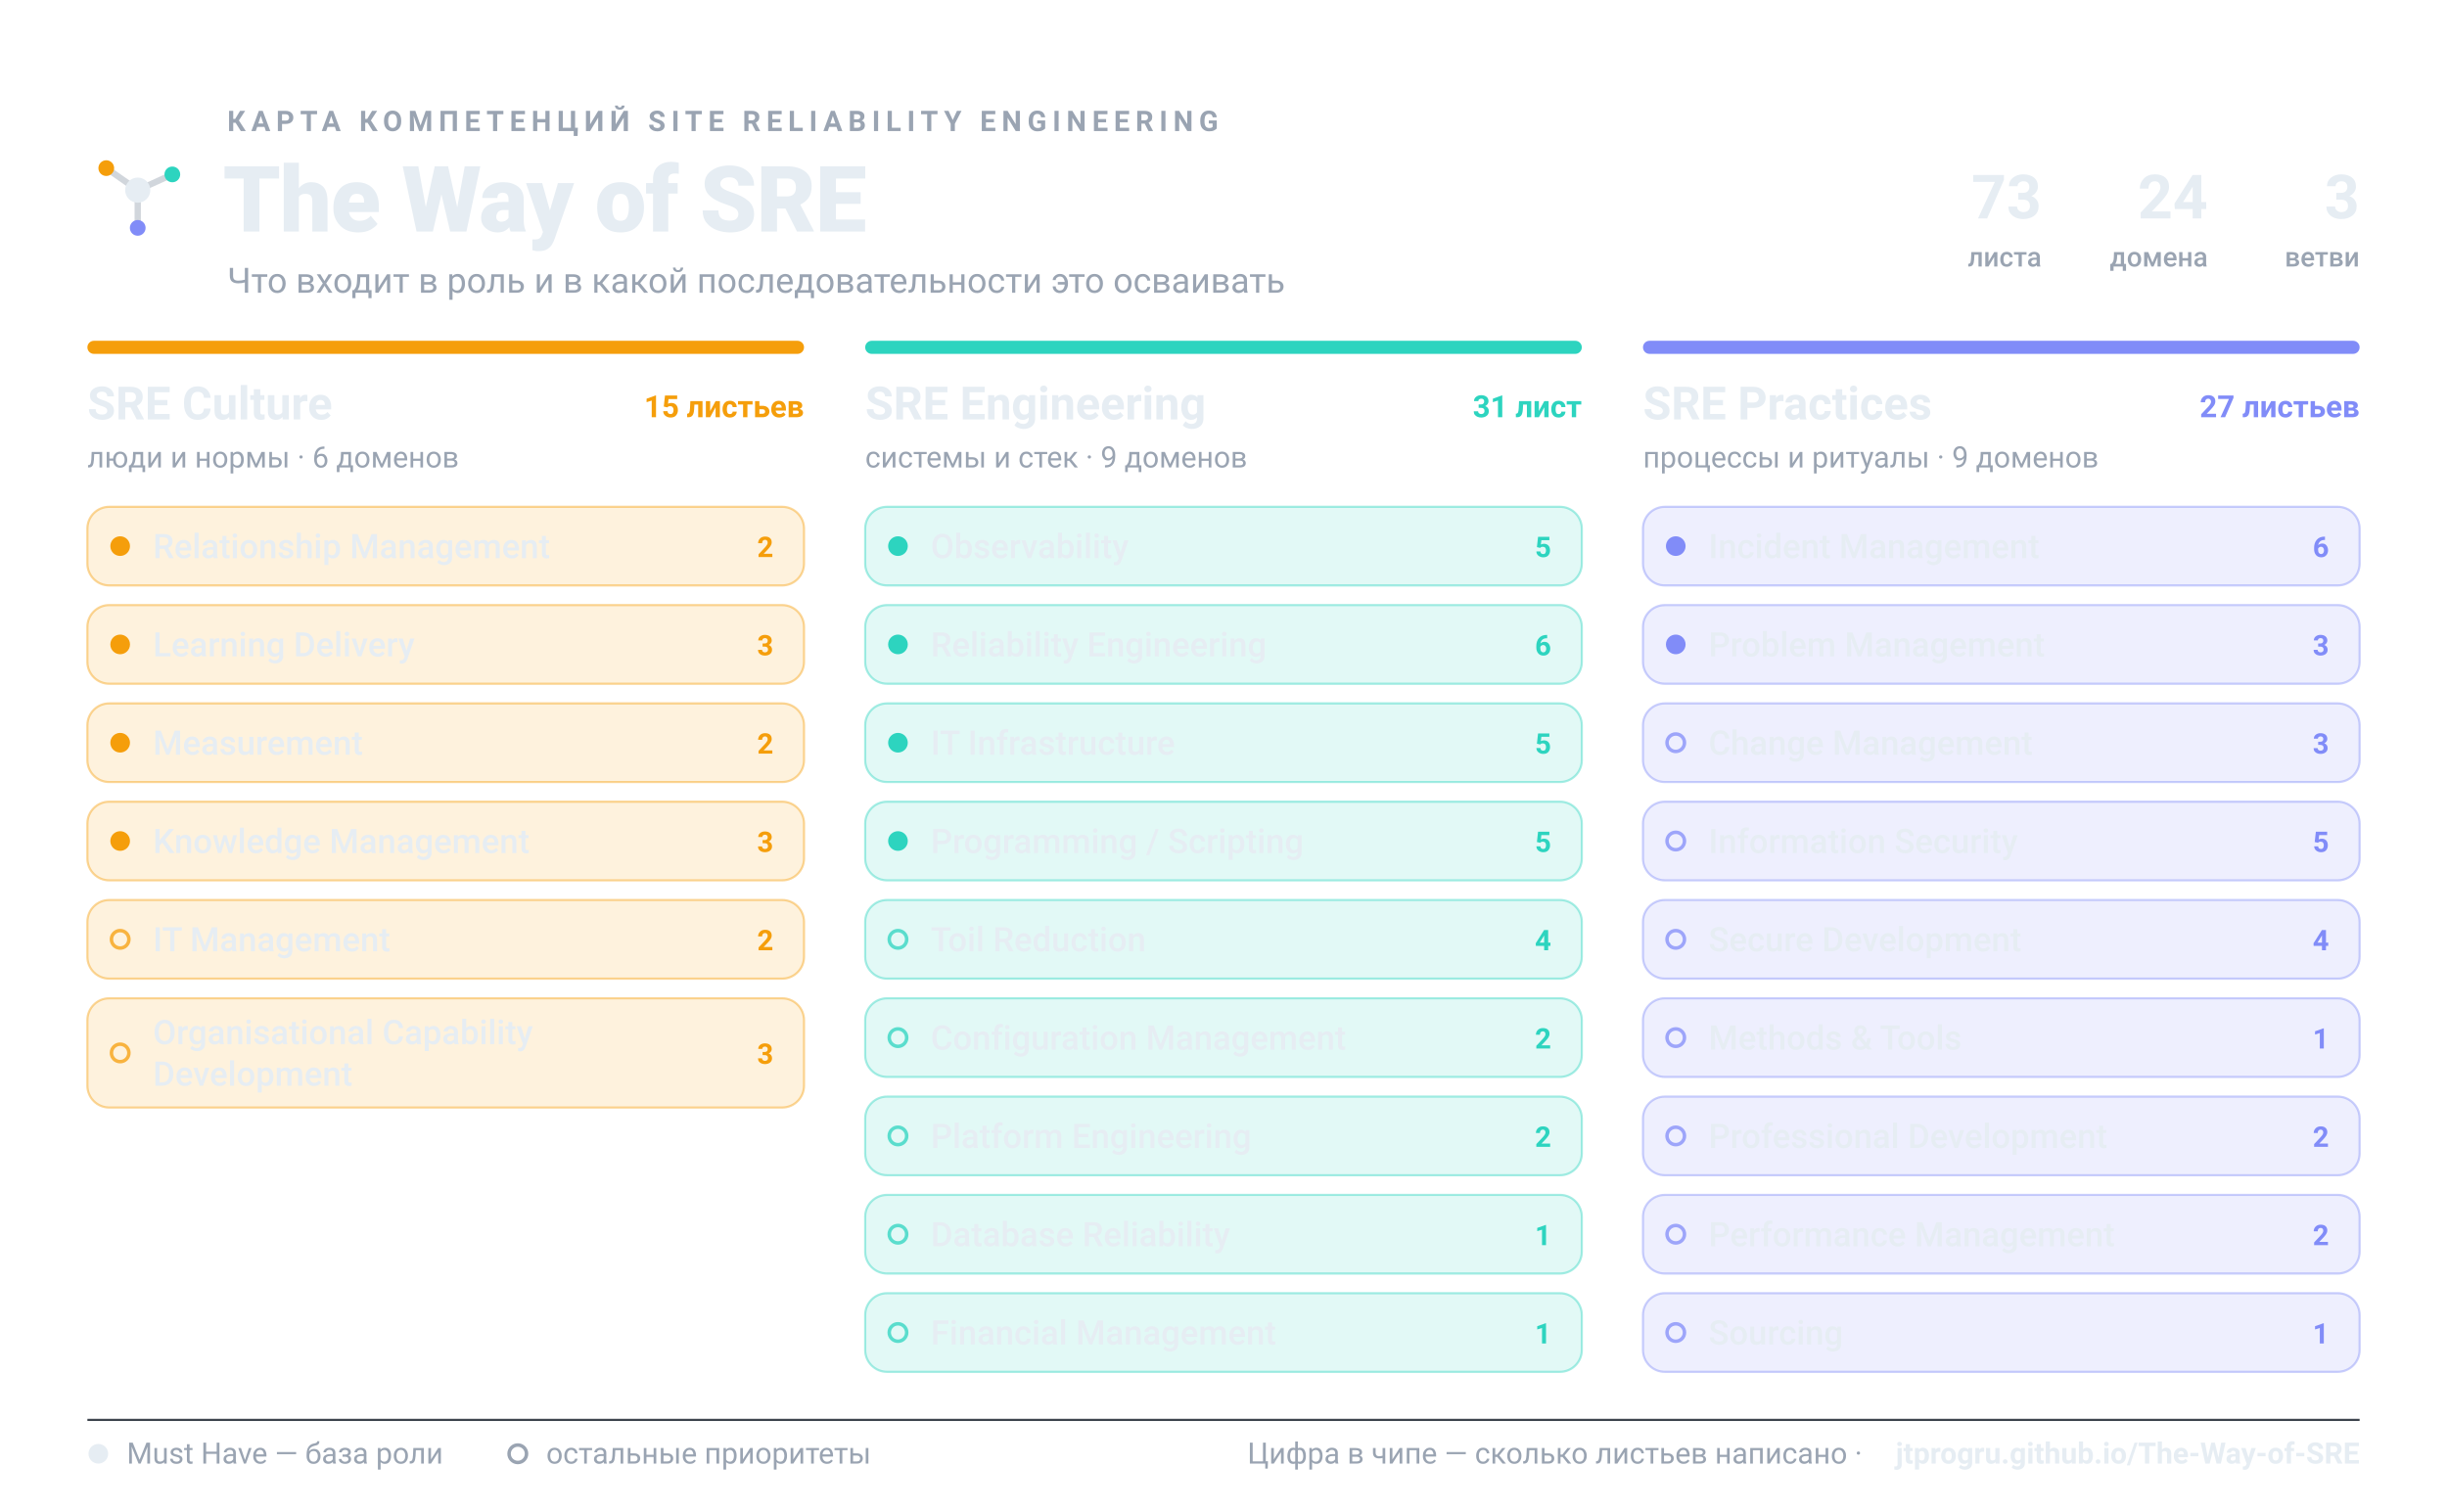
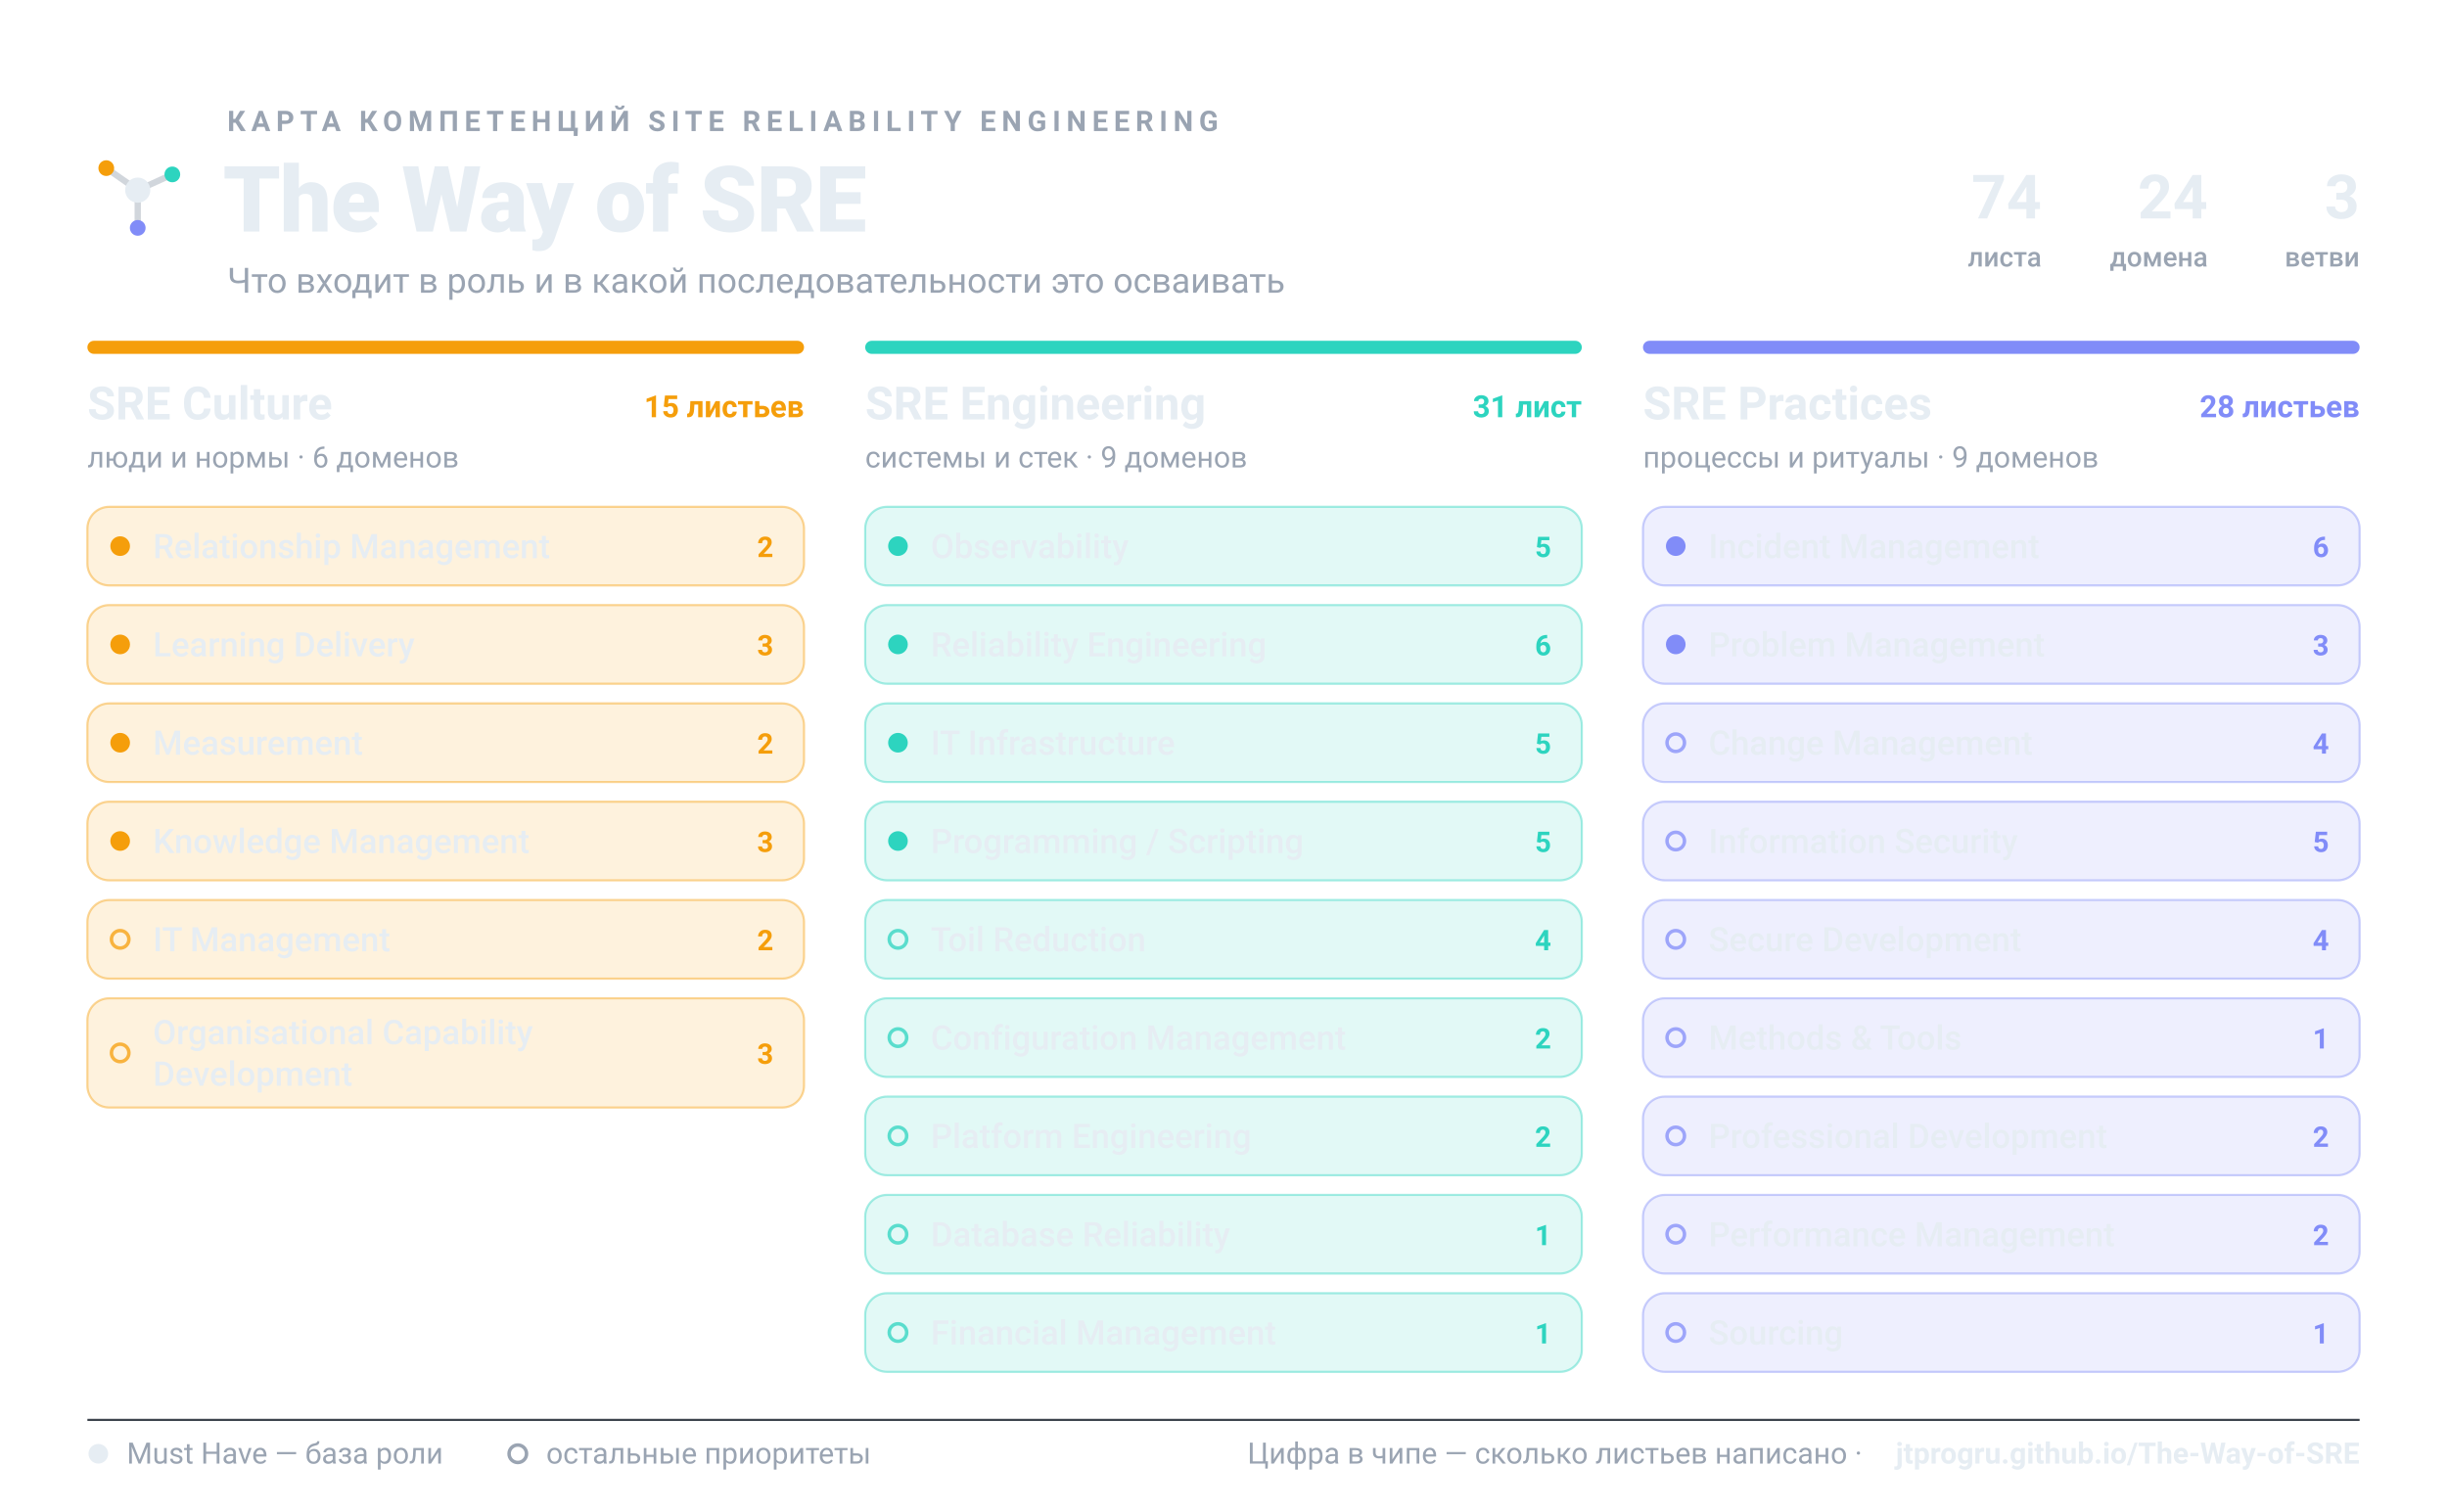
- <svg xmlns="http://www.w3.org/2000/svg" viewBox="0 0 1120 692" width="1120" height="692" role="img" aria-label="The Way of SRE — карта компетенций SRE: 3 ветви, 24 домена, 73 листа. SRE Culture: 15, SRE Engineering: 31, SRE Practices: 27">
+ <svg xmlns="http://www.w3.org/2000/svg" viewBox="0 0 1120 692" width="1120" height="692" role="img" aria-label="The Way of SRE — карта компетенций SRE: 3 ветви, 24 домена, 74 листа. SRE Culture: 15, SRE Engineering: 31, SRE Practices: 28">
  <style>
    text { font-family: -apple-system, BlinkMacSystemFont, "Segoe UI", system-ui, Roboto, "Helvetica Neue", Arial, sans-serif; }
    .eyebrow  { font-size: 13px; font-weight: 600; letter-spacing: .2em; fill: #9aa4b2; }
    .title    { font-size: 42px; font-weight: 800; letter-spacing: -.01em; fill: #e6edf3; }
    .tagline  { font-size: 16px; font-weight: 400; fill: #9aa4b2; }
    .stat-num { font-size: 28px; font-weight: 700; fill: #e6edf3; }
    .stat-lbl { font-size: 12.5px; font-weight: 500; fill: #9aa4b2; }
    .col-name { font-size: 21px; font-weight: 700; fill: #e6edf3; }
    .col-num  { font-size: 14px; font-weight: 600; }
    .col-sub  { font-size: 13.5px; font-weight: 400; fill: #9aa4b2; }
    .chip-lbl { font-size: 15.5px; font-weight: 500; fill: #e6edf3; }
    .chip-num { font-size: 13px; font-weight: 600; }
    .note     { font-size: 13.5px; font-weight: 400; fill: #9aa4b2; }
    .note-url { font-size: 13.5px; font-weight: 600; fill: #e6edf3; }
  </style>
  <g transform="translate(40 64) scale(0.72)" stroke="#9aa4b2" stroke-opacity="0.45" stroke-width="4" stroke-linecap="round" fill="none">
    <path d="M32 32 12 18M32 32 54 22M32 32 32 56" />
  </g>
  <g transform="translate(40 64) scale(0.72)">
    <circle cx="32" cy="32" r="8" fill="#e6edf3" />
    <circle cx="12" cy="18" r="5" fill="#f59e0b" />
    <circle cx="54" cy="22" r="5" fill="#2dd4bf" />
    <circle cx="32" cy="56" r="5" fill="#818cf8" />
  </g>
  <text class="eyebrow" x="104" y="60">КАРТА КОМПЕТЕНЦИЙ SITE RELIABILITY ENGINEERING</text>
  <text class="title" x="102" y="106">The Way of SRE</text>
  <text class="tagline" x="104" y="134">Что входит в роль и в какой последовательности это осваивать</text>
  <text class="stat-num" x="1080" y="100" text-anchor="end">3</text>
  <text class="stat-lbl" x="1080" y="122" text-anchor="end">ветви</text>
  <text class="stat-num" x="1010.56" y="100" text-anchor="end">24</text>
  <text class="stat-lbl" x="1010.56" y="122" text-anchor="end">домена</text>
-   <text class="stat-num" x="934.44" y="100" text-anchor="end">73</text>
+   <text class="stat-num" x="934.44" y="100" text-anchor="end">74</text>
  <text class="stat-lbl" x="934.44" y="122" text-anchor="end">листа</text>
  <rect x="40" y="156" width="328" height="6" rx="3" fill="#f59e0b" />
  <text class="col-name" x="40" y="192">SRE Culture</text>
  <text class="col-num" x="368" y="191" text-anchor="end" fill="#f59e0b">15 листьев</text>
  <text class="col-sub" x="40" y="214">люди и нормы · 6 доменов</text>
  <rect x="40" y="232" width="328" height="36" rx="10" fill="#f59e0b" fill-opacity="0.14" stroke="#f59e0b" stroke-opacity="0.42" />
  <circle cx="55" cy="250" r="4.5" fill="#f59e0b" />
  <text class="chip-lbl" x="70" y="255.5">Relationship Management</text>
  <text class="chip-num" x="354" y="255" text-anchor="end" fill="#f59e0b">2</text>
  <rect x="40" y="277" width="328" height="36" rx="10" fill="#f59e0b" fill-opacity="0.14" stroke="#f59e0b" stroke-opacity="0.42" />
  <circle cx="55" cy="295" r="4.5" fill="#f59e0b" />
  <text class="chip-lbl" x="70" y="300.5">Learning Delivery</text>
  <text class="chip-num" x="354" y="300" text-anchor="end" fill="#f59e0b">3</text>
  <rect x="40" y="322" width="328" height="36" rx="10" fill="#f59e0b" fill-opacity="0.14" stroke="#f59e0b" stroke-opacity="0.42" />
  <circle cx="55" cy="340" r="4.5" fill="#f59e0b" />
  <text class="chip-lbl" x="70" y="345.5">Measurement</text>
  <text class="chip-num" x="354" y="345" text-anchor="end" fill="#f59e0b">2</text>
  <rect x="40" y="367" width="328" height="36" rx="10" fill="#f59e0b" fill-opacity="0.14" stroke="#f59e0b" stroke-opacity="0.42" />
  <circle cx="55" cy="385" r="4.5" fill="#f59e0b" />
  <text class="chip-lbl" x="70" y="390.5">Knowledge Management</text>
  <text class="chip-num" x="354" y="390" text-anchor="end" fill="#f59e0b">3</text>
  <rect x="40" y="412" width="328" height="36" rx="10" fill="#f59e0b" fill-opacity="0.14" stroke="#f59e0b" stroke-opacity="0.42" />
  <circle cx="55" cy="430" r="4" fill="none" stroke="#f59e0b" stroke-width="1.6" stroke-opacity="0.75" />
  <text class="chip-lbl" x="70" y="435.5">IT Management</text>
  <text class="chip-num" x="354" y="435" text-anchor="end" fill="#f59e0b">2</text>
  <rect x="40" y="457" width="328" height="50" rx="10" fill="#f59e0b" fill-opacity="0.14" stroke="#f59e0b" stroke-opacity="0.42" />
  <circle cx="55" cy="482" r="4" fill="none" stroke="#f59e0b" stroke-width="1.6" stroke-opacity="0.75" />
  <text class="chip-lbl" x="70" y="478">Organisational Capability</text>
  <text class="chip-lbl" x="70" y="497">Development</text>
  <text class="chip-num" x="354" y="487" text-anchor="end" fill="#f59e0b">3</text>
  <rect x="396" y="156" width="328" height="6" rx="3" fill="#2dd4bf" />
  <text class="col-name" x="396" y="192">SRE Engineering</text>
  <text class="col-num" x="724" y="191" text-anchor="end" fill="#2dd4bf">31 лист</text>
  <text class="col-sub" x="396" y="214">системы и стек · 9 доменов</text>
  <rect x="396" y="232" width="328" height="36" rx="10" fill="#2dd4bf" fill-opacity="0.14" stroke="#2dd4bf" stroke-opacity="0.42" />
  <circle cx="411" cy="250" r="4.5" fill="#2dd4bf" />
  <text class="chip-lbl" x="426" y="255.5">Observability</text>
  <text class="chip-num" x="710" y="255" text-anchor="end" fill="#2dd4bf">5</text>
  <rect x="396" y="277" width="328" height="36" rx="10" fill="#2dd4bf" fill-opacity="0.14" stroke="#2dd4bf" stroke-opacity="0.42" />
  <circle cx="411" cy="295" r="4.5" fill="#2dd4bf" />
  <text class="chip-lbl" x="426" y="300.5">Reliability Engineering</text>
  <text class="chip-num" x="710" y="300" text-anchor="end" fill="#2dd4bf">6</text>
  <rect x="396" y="322" width="328" height="36" rx="10" fill="#2dd4bf" fill-opacity="0.14" stroke="#2dd4bf" stroke-opacity="0.42" />
  <circle cx="411" cy="340" r="4.5" fill="#2dd4bf" />
  <text class="chip-lbl" x="426" y="345.5">IT Infrastructure</text>
  <text class="chip-num" x="710" y="345" text-anchor="end" fill="#2dd4bf">5</text>
  <rect x="396" y="367" width="328" height="36" rx="10" fill="#2dd4bf" fill-opacity="0.14" stroke="#2dd4bf" stroke-opacity="0.42" />
  <circle cx="411" cy="385" r="4.5" fill="#2dd4bf" />
  <text class="chip-lbl" x="426" y="390.5">Programming / Scripting</text>
  <text class="chip-num" x="710" y="390" text-anchor="end" fill="#2dd4bf">5</text>
  <rect x="396" y="412" width="328" height="36" rx="10" fill="#2dd4bf" fill-opacity="0.14" stroke="#2dd4bf" stroke-opacity="0.42" />
  <circle cx="411" cy="430" r="4" fill="none" stroke="#2dd4bf" stroke-width="1.6" stroke-opacity="0.75" />
  <text class="chip-lbl" x="426" y="435.5">Toil Reduction</text>
  <text class="chip-num" x="710" y="435" text-anchor="end" fill="#2dd4bf">4</text>
  <rect x="396" y="457" width="328" height="36" rx="10" fill="#2dd4bf" fill-opacity="0.14" stroke="#2dd4bf" stroke-opacity="0.42" />
  <circle cx="411" cy="475" r="4" fill="none" stroke="#2dd4bf" stroke-width="1.6" stroke-opacity="0.75" />
  <text class="chip-lbl" x="426" y="480.5">Configuration Management</text>
  <text class="chip-num" x="710" y="480" text-anchor="end" fill="#2dd4bf">2</text>
  <rect x="396" y="502" width="328" height="36" rx="10" fill="#2dd4bf" fill-opacity="0.14" stroke="#2dd4bf" stroke-opacity="0.42" />
  <circle cx="411" cy="520" r="4" fill="none" stroke="#2dd4bf" stroke-width="1.6" stroke-opacity="0.75" />
  <text class="chip-lbl" x="426" y="525.5">Platform Engineering</text>
  <text class="chip-num" x="710" y="525" text-anchor="end" fill="#2dd4bf">2</text>
  <rect x="396" y="547" width="328" height="36" rx="10" fill="#2dd4bf" fill-opacity="0.14" stroke="#2dd4bf" stroke-opacity="0.42" />
  <circle cx="411" cy="565" r="4" fill="none" stroke="#2dd4bf" stroke-width="1.6" stroke-opacity="0.75" />
  <text class="chip-lbl" x="426" y="570.5">Database Reliability</text>
  <text class="chip-num" x="710" y="570" text-anchor="end" fill="#2dd4bf">1</text>
  <rect x="396" y="592" width="328" height="36" rx="10" fill="#2dd4bf" fill-opacity="0.14" stroke="#2dd4bf" stroke-opacity="0.42" />
  <circle cx="411" cy="610" r="4" fill="none" stroke="#2dd4bf" stroke-width="1.6" stroke-opacity="0.75" />
  <text class="chip-lbl" x="426" y="615.5">Financial Management</text>
  <text class="chip-num" x="710" y="615" text-anchor="end" fill="#2dd4bf">1</text>
  <rect x="752" y="156" width="328" height="6" rx="3" fill="#818cf8" />
  <text class="col-name" x="752" y="192">SRE Practices</text>
-   <text class="col-num" x="1080" y="191" text-anchor="end" fill="#818cf8">27 листьев</text>
+   <text class="col-num" x="1080" y="191" text-anchor="end" fill="#818cf8">28 листьев</text>
  <text class="col-sub" x="752" y="214">процессы и ритуалы · 9 доменов</text>
  <rect x="752" y="232" width="328" height="36" rx="10" fill="#818cf8" fill-opacity="0.14" stroke="#818cf8" stroke-opacity="0.42" />
  <circle cx="767" cy="250" r="4.5" fill="#818cf8" />
  <text class="chip-lbl" x="782" y="255.5">Incident Management</text>
  <text class="chip-num" x="1066" y="255" text-anchor="end" fill="#818cf8">6</text>
  <rect x="752" y="277" width="328" height="36" rx="10" fill="#818cf8" fill-opacity="0.14" stroke="#818cf8" stroke-opacity="0.42" />
  <circle cx="767" cy="295" r="4.5" fill="#818cf8" />
  <text class="chip-lbl" x="782" y="300.5">Problem Management</text>
  <text class="chip-num" x="1066" y="300" text-anchor="end" fill="#818cf8">3</text>
  <rect x="752" y="322" width="328" height="36" rx="10" fill="#818cf8" fill-opacity="0.14" stroke="#818cf8" stroke-opacity="0.42" />
  <circle cx="767" cy="340" r="4" fill="none" stroke="#818cf8" stroke-width="1.6" stroke-opacity="0.75" />
  <text class="chip-lbl" x="782" y="345.5">Change Management</text>
-   <text class="chip-num" x="1066" y="345" text-anchor="end" fill="#818cf8">3</text>
+   <text class="chip-num" x="1066" y="345" text-anchor="end" fill="#818cf8">4</text>
  <rect x="752" y="367" width="328" height="36" rx="10" fill="#818cf8" fill-opacity="0.14" stroke="#818cf8" stroke-opacity="0.42" />
  <circle cx="767" cy="385" r="4" fill="none" stroke="#818cf8" stroke-width="1.6" stroke-opacity="0.75" />
  <text class="chip-lbl" x="782" y="390.5">Information Security</text>
  <text class="chip-num" x="1066" y="390" text-anchor="end" fill="#818cf8">5</text>
  <rect x="752" y="412" width="328" height="36" rx="10" fill="#818cf8" fill-opacity="0.14" stroke="#818cf8" stroke-opacity="0.42" />
  <circle cx="767" cy="430" r="4" fill="none" stroke="#818cf8" stroke-width="1.6" stroke-opacity="0.75" />
  <text class="chip-lbl" x="782" y="435.5">Secure Development</text>
  <text class="chip-num" x="1066" y="435" text-anchor="end" fill="#818cf8">4</text>
  <rect x="752" y="457" width="328" height="36" rx="10" fill="#818cf8" fill-opacity="0.14" stroke="#818cf8" stroke-opacity="0.42" />
  <circle cx="767" cy="475" r="4" fill="none" stroke="#818cf8" stroke-width="1.6" stroke-opacity="0.75" />
  <text class="chip-lbl" x="782" y="480.5">Methods &amp; Tools</text>
  <text class="chip-num" x="1066" y="480" text-anchor="end" fill="#818cf8">1</text>
  <rect x="752" y="502" width="328" height="36" rx="10" fill="#818cf8" fill-opacity="0.14" stroke="#818cf8" stroke-opacity="0.42" />
  <circle cx="767" cy="520" r="4" fill="none" stroke="#818cf8" stroke-width="1.6" stroke-opacity="0.75" />
  <text class="chip-lbl" x="782" y="525.5">Professional Development</text>
  <text class="chip-num" x="1066" y="525" text-anchor="end" fill="#818cf8">2</text>
  <rect x="752" y="547" width="328" height="36" rx="10" fill="#818cf8" fill-opacity="0.14" stroke="#818cf8" stroke-opacity="0.42" />
  <circle cx="767" cy="565" r="4" fill="none" stroke="#818cf8" stroke-width="1.6" stroke-opacity="0.75" />
  <text class="chip-lbl" x="782" y="570.5">Performance Management</text>
  <text class="chip-num" x="1066" y="570" text-anchor="end" fill="#818cf8">2</text>
  <rect x="752" y="592" width="328" height="36" rx="10" fill="#818cf8" fill-opacity="0.14" stroke="#818cf8" stroke-opacity="0.42" />
  <circle cx="767" cy="610" r="4" fill="none" stroke="#818cf8" stroke-width="1.6" stroke-opacity="0.75" />
  <text class="chip-lbl" x="782" y="615.5">Sourcing</text>
  <text class="chip-num" x="1066" y="615" text-anchor="end" fill="#818cf8">1</text>
  <path d="M40 650 H1080" stroke="#3d444d" stroke-width="1" />
  <circle cx="45" cy="665.5" r="4.5" fill="#e6edf3" />
  <text class="note" x="58" y="670">Must Have — база роли</text>
  <circle cx="237" cy="665.5" r="4" fill="none" stroke="#9aa4b2" stroke-width="1.6" />
  <text class="note" x="250" y="670">остальные приоритеты</text>
  <text class="note-url" x="1080" y="670" text-anchor="end">jtprogru.github.io/The-Way-of-SRE</text>
  <text class="note" x="852.4" y="670" text-anchor="end">Цифра в чипе — сколько листьев написано  ·</text>
</svg>
